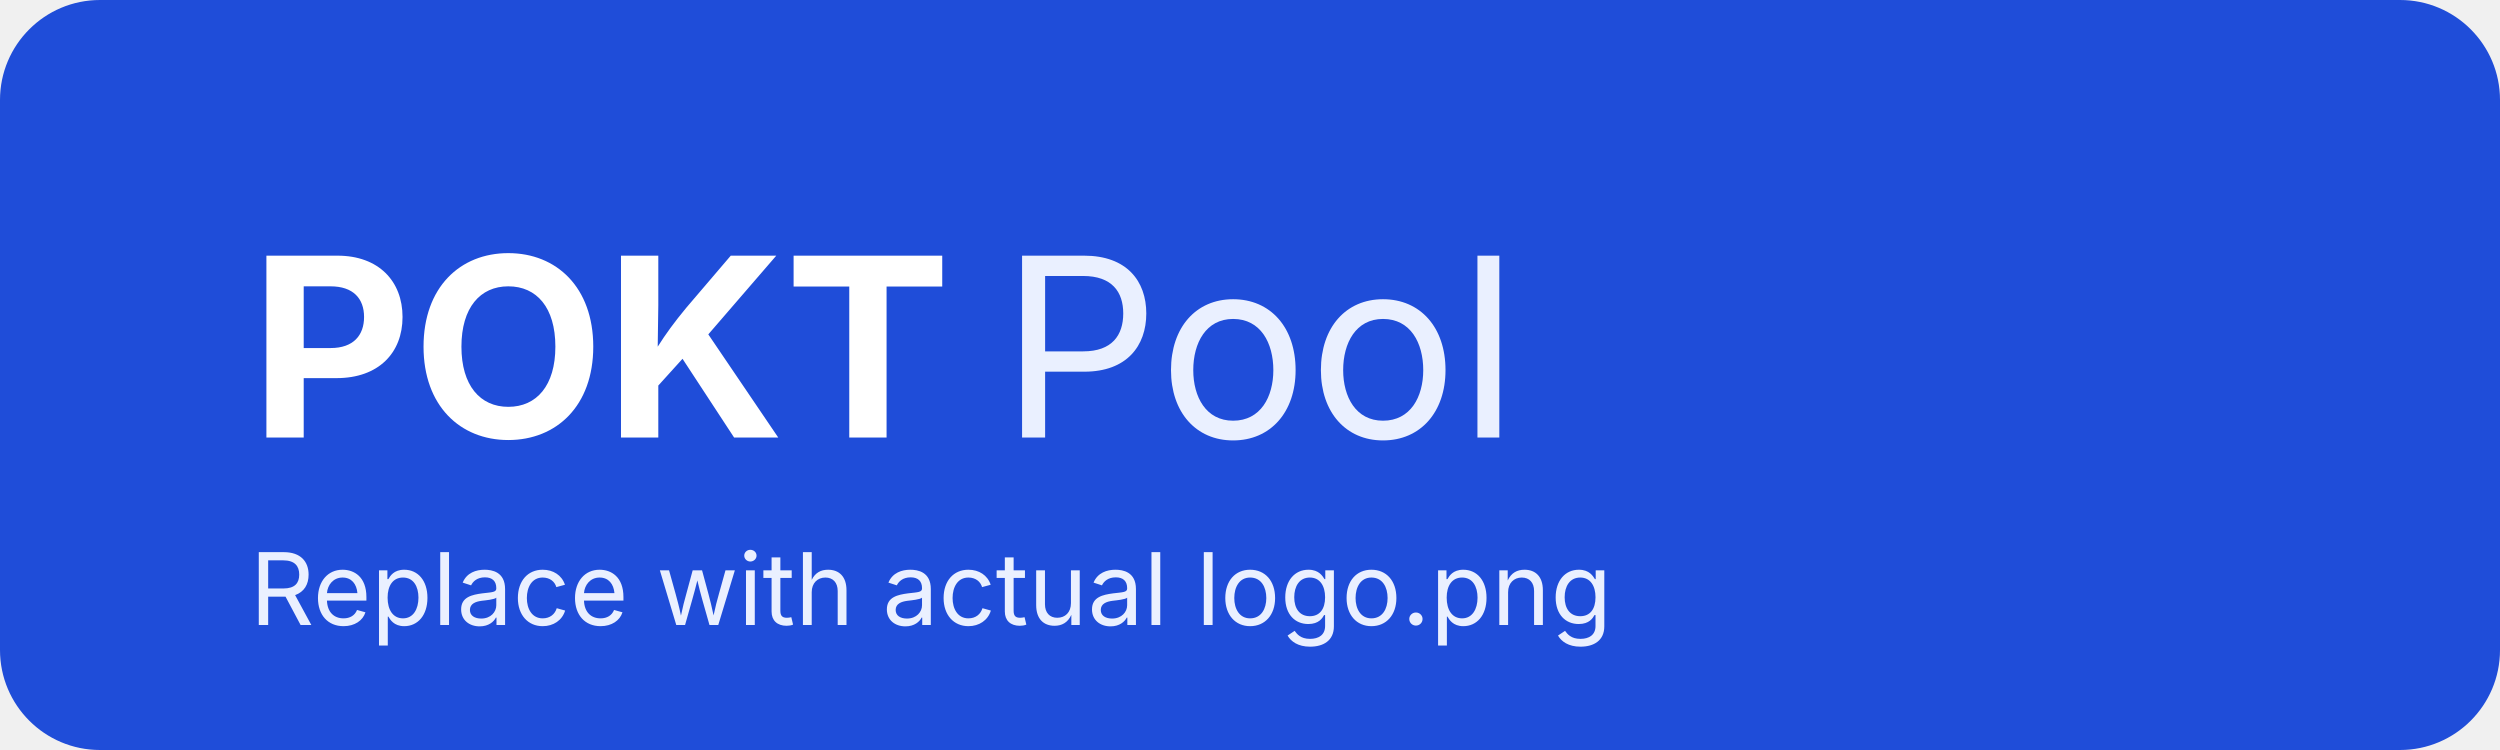
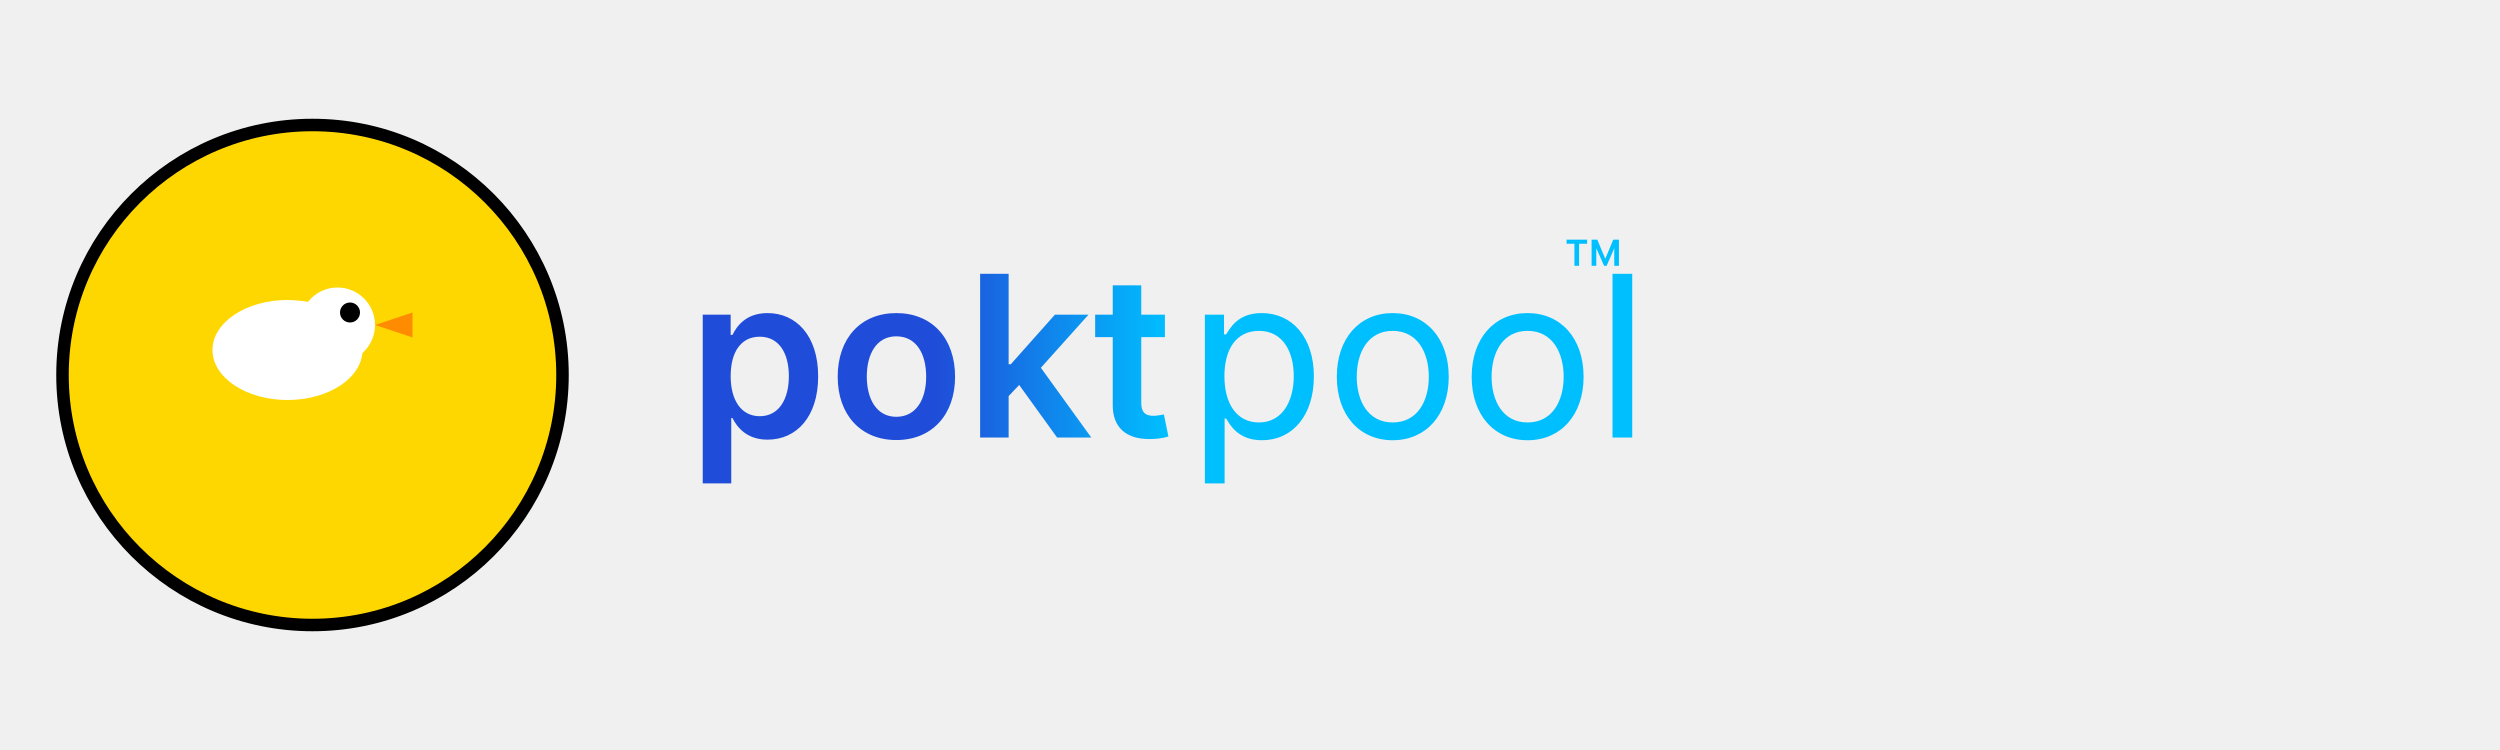
<svg xmlns="http://www.w3.org/2000/svg" width="200" height="60" viewBox="0 0 200 60" fill="none">
  <g>
-     <rect width="200" height="60" fill="#1F4DD9" rx="8" />
-     <text x="20" y="35" font-family="Inter, system-ui, sans-serif" font-size="20" font-weight="700" fill="white">POKT</text>
-     <text x="80" y="35" font-family="Inter, system-ui, sans-serif" font-size="20" font-weight="400" fill="#EAF0FF">Pool</text>
-     <text x="20" y="50" font-family="Inter, system-ui, sans-serif" font-size="8" fill="#EAF0FF">Replace with actual logo.png</text>
+     <circle cx="25" cy="30" r="20" fill="#FFD700" stroke="#000000" stroke-width="1" />
+     <g transform="translate(15, 20)">
+       <ellipse cx="8" cy="8" rx="6" ry="4" fill="white" />
+       <circle cx="12" cy="6" r="3" fill="white" />
+       <path d="M 15 6 L 18 5 L 18 7 Z" fill="#FF8C00" />
+       <circle cx="13" cy="5" r="0.8" fill="black" />
+     </g>
+     <defs>
+       <linearGradient id="textGradient" x1="0%" y1="0%" x2="100%" y2="0%">
+         <stop offset="0%" style="stop-color:#1F4DD9;stop-opacity:1" />
+         <stop offset="50%" style="stop-color:#1F4DD9;stop-opacity:1" />
+         <stop offset="100%" style="stop-color:#00BFFF;stop-opacity:1" />
+       </linearGradient>
+     </defs>
+     <text x="55" y="35" font-family="Inter, system-ui, sans-serif" font-size="18" font-weight="600" fill="url(#textGradient)">pokt</text>
+     <text x="95" y="35" font-family="Inter, system-ui, sans-serif" font-size="18" font-weight="400" fill="#00BFFF">pool</text>
+     <text x="125" y="25" font-family="Inter, system-ui, sans-serif" font-size="8" fill="#00BFFF">™</text>
  </g>
</svg>
